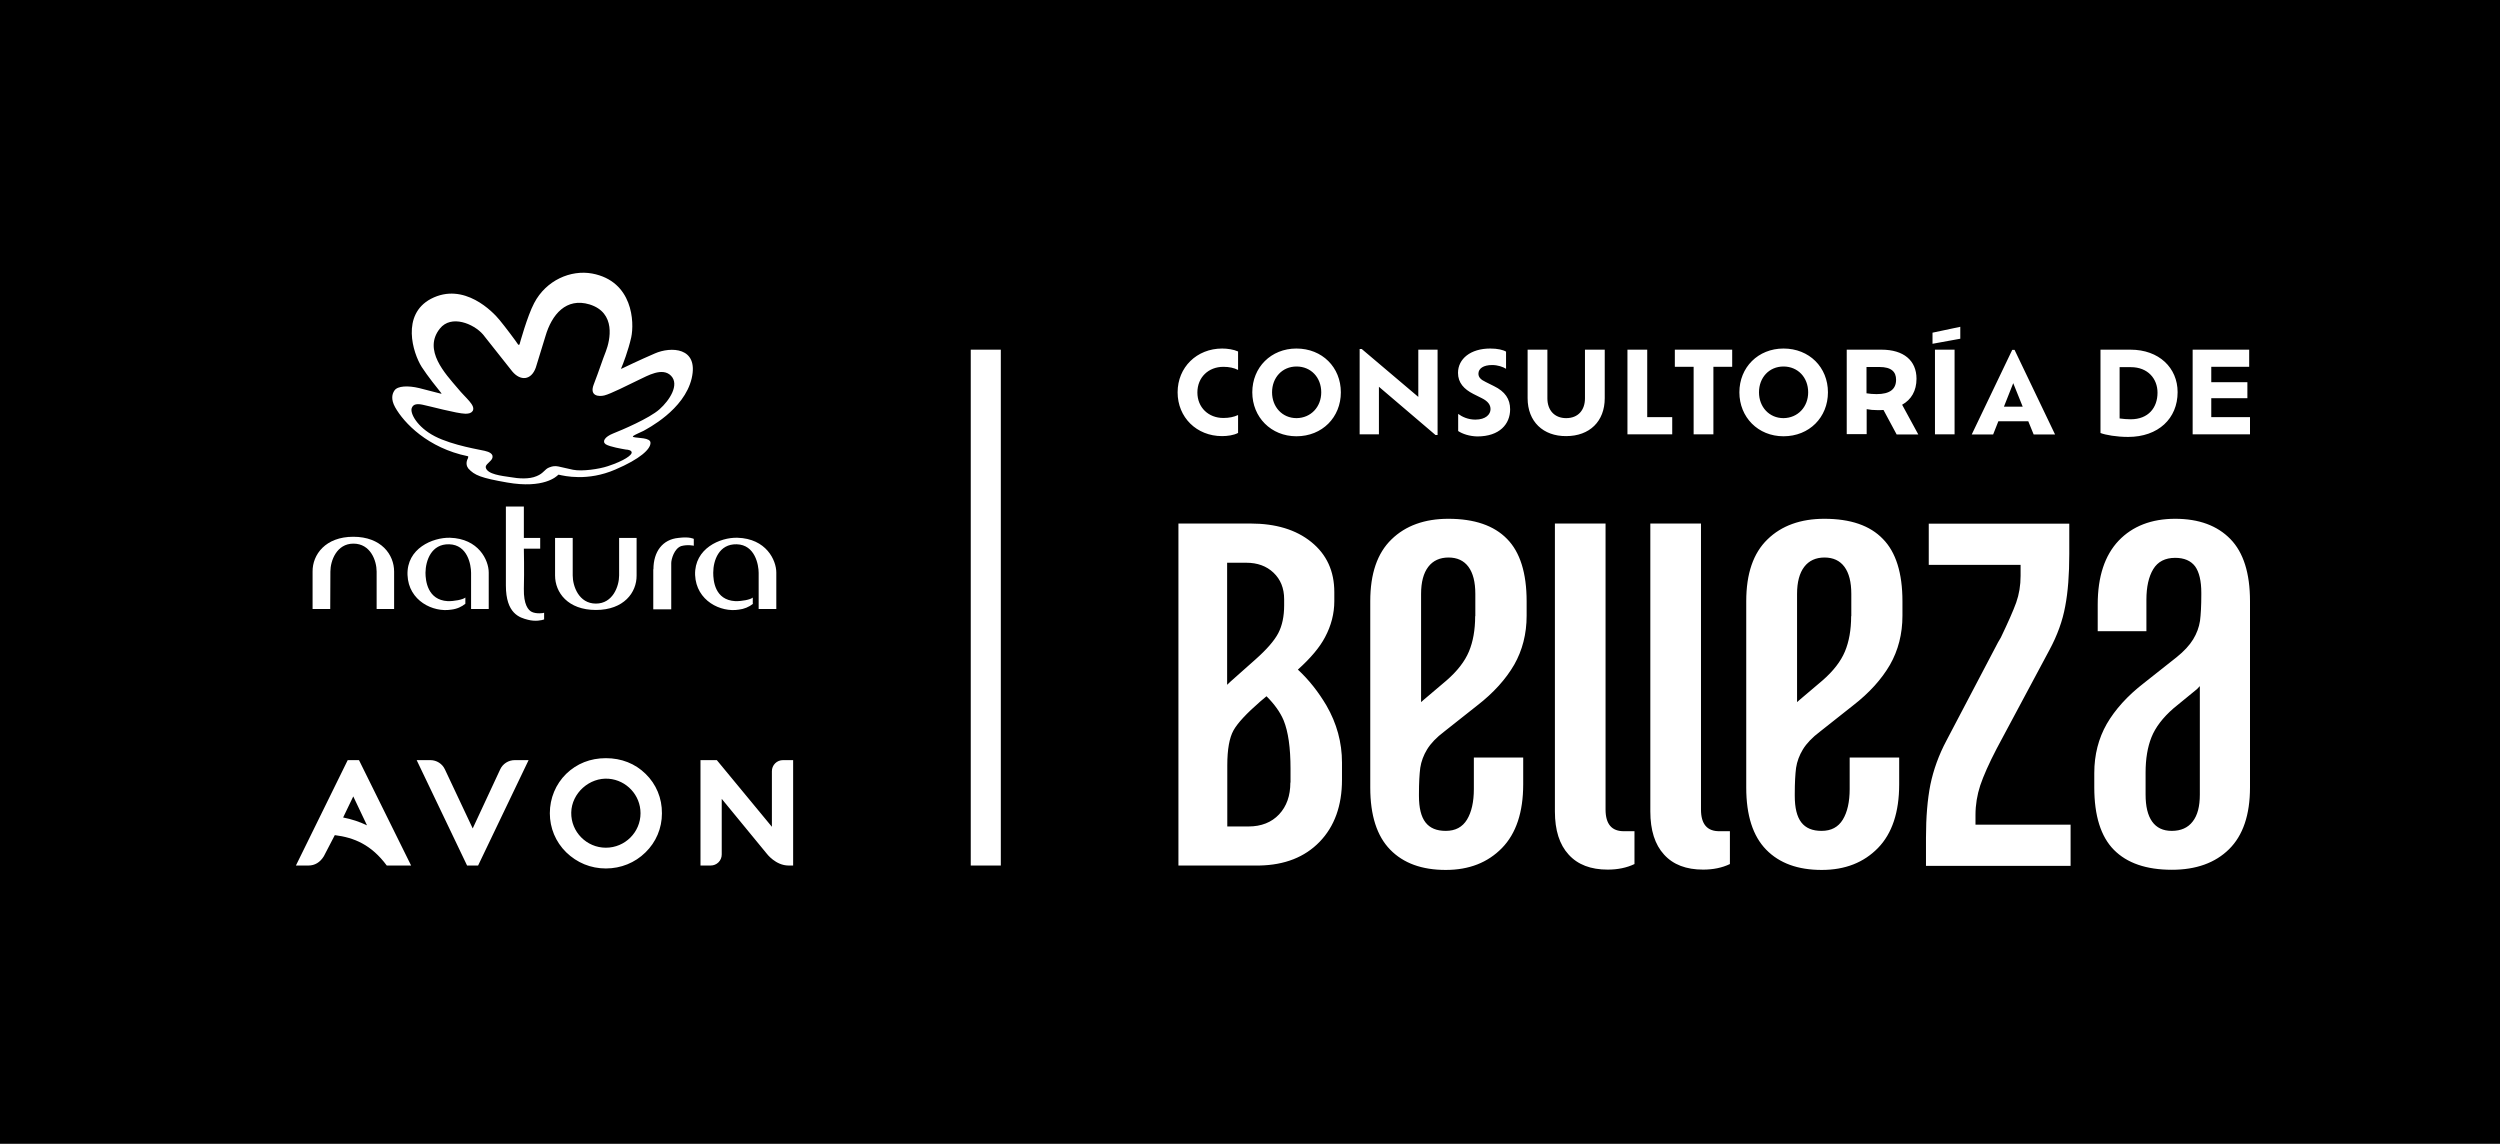
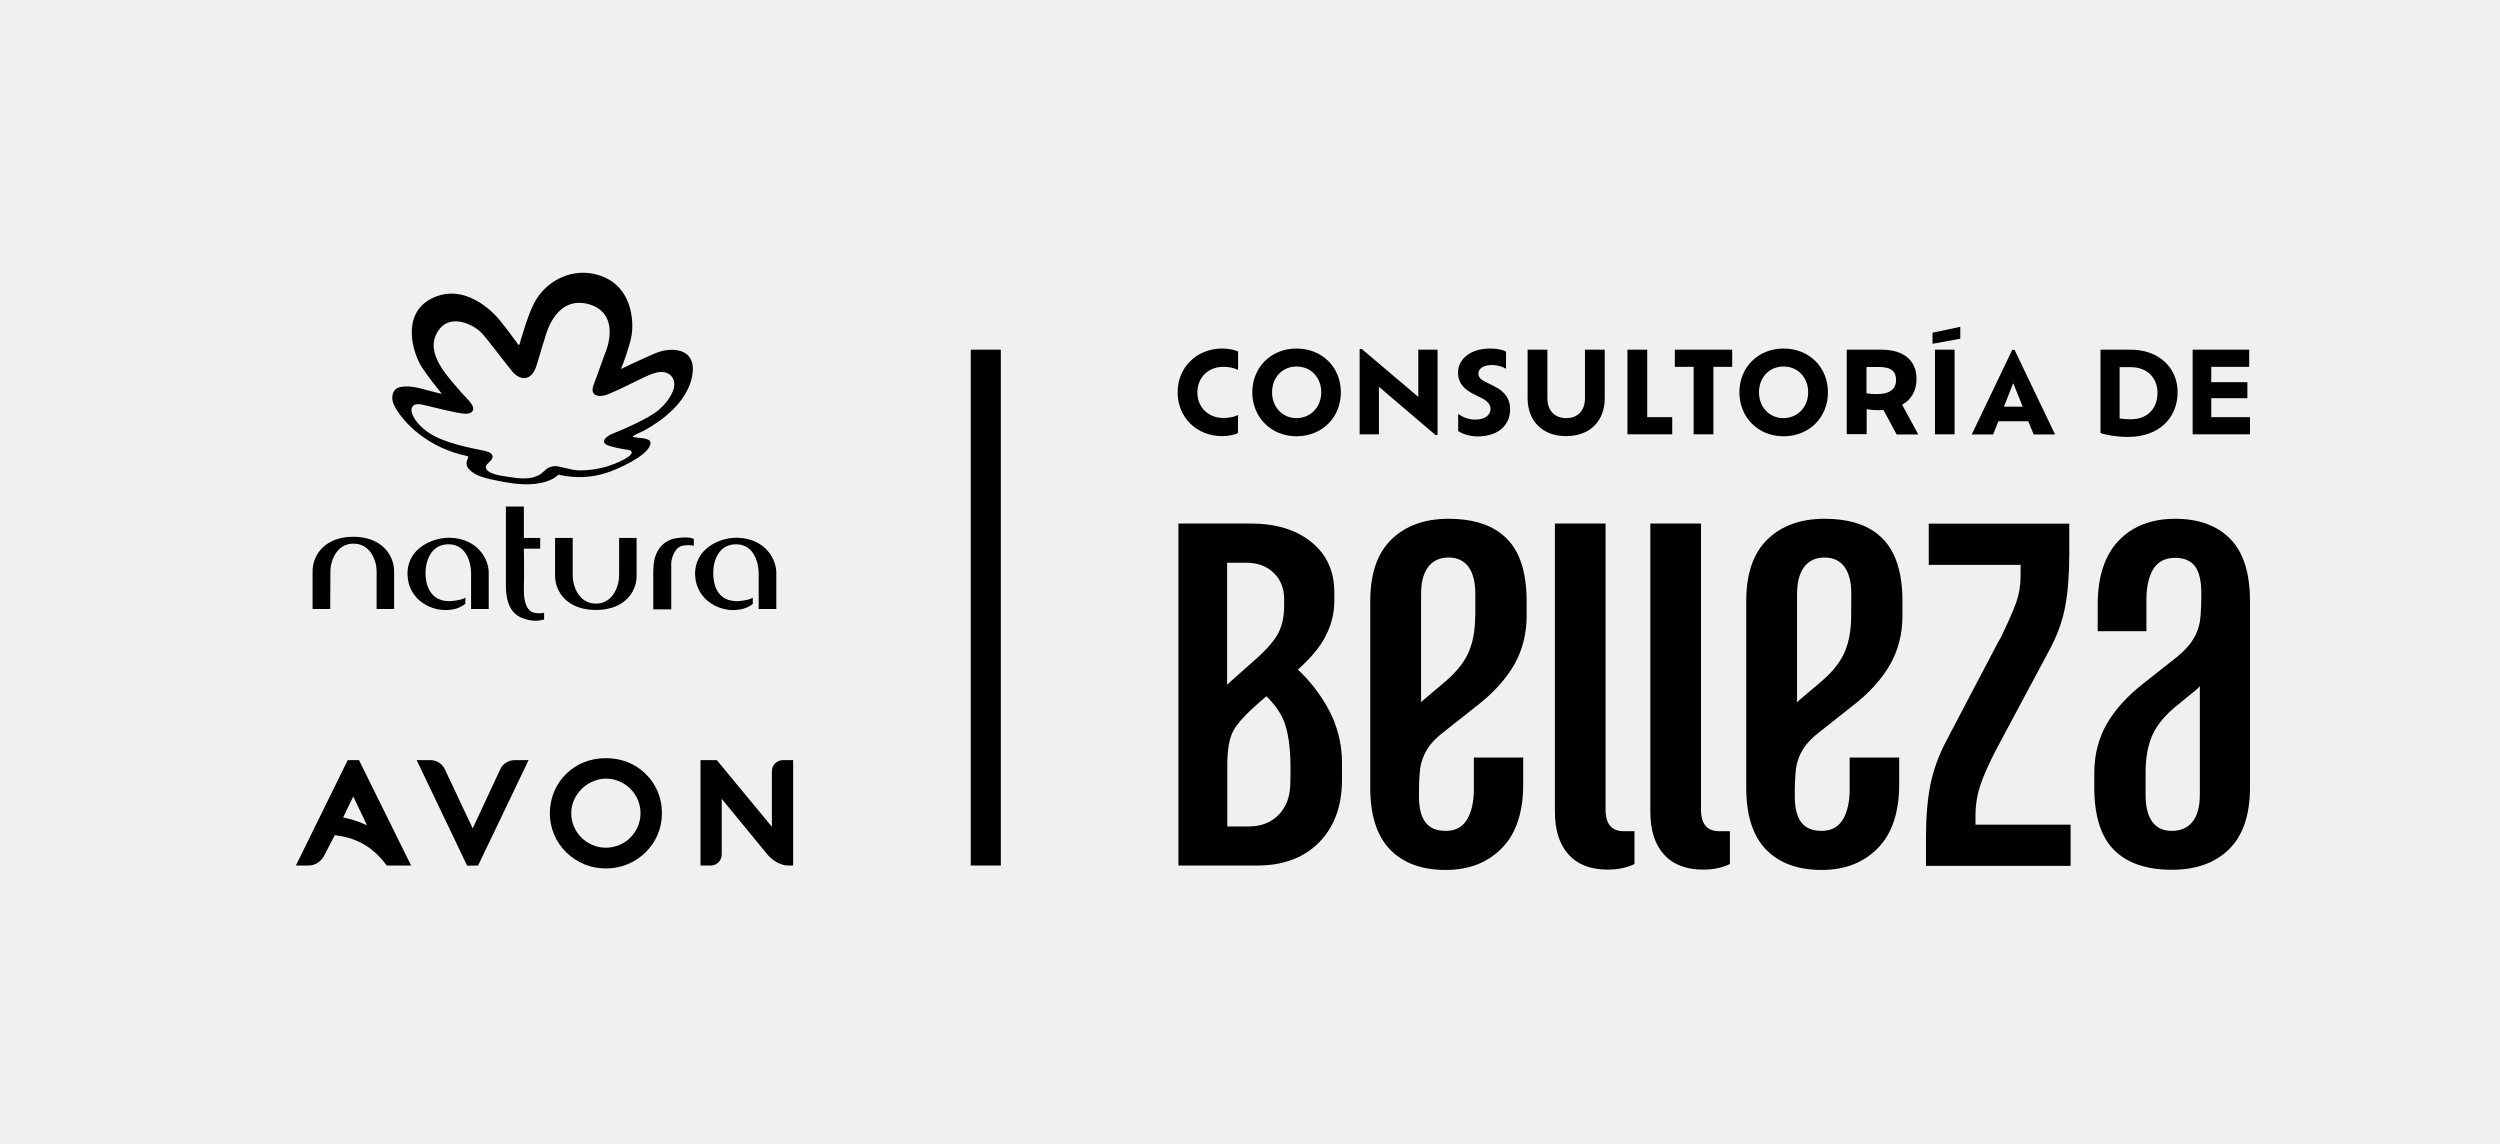
- <svg xmlns="http://www.w3.org/2000/svg" viewBox="0 0 1530 700">
-   <linearGradient gradientUnits="userSpaceOnUse" x1="444.223" y1="-190" x2="444.223" y2="-191">
-     <stop offset="0" stop-color="#656565" />
-     <stop offset=".618" stop-color="#1b1b1b" />
-     <stop offset=".629" stop-color="#545454" />
-     <stop offset=".983" stop-color="#3e3e3e" />
-   </linearGradient>
-   <path d="M0 0h1530v700H0z" />
-   <g fill="#fff">
-     <path d="M594.1 214h18.4v315.7h-18.4zM285.9 529.8L255 465.2h8.4c3.8 0 7.3 2.2 8.9 5.7l17 36.1 16.8-36.1c1.6-3.5 5.1-5.7 8.9-5.7h8.5l-30.9 64.5h-6.7zm-66.2-64.6h-6.9l-31.7 64.5h7.7c3.8 0 7.1-1.9 9.4-5.7l6.7-12.9c11.8 1.5 22.3 5.8 31.8 18.6h14.9l-31.9-64.5zm-3.5 22.2l8.4 17.7c-4.6-2.2-9.5-3.8-14.6-4.8l6.2-12.9zm263-22.2a6.74 6.74 0 0 0-6.8 6.8v34l-33.7-40.8h-10 0v64.5h6.2a6.74 6.74 0 0 0 6.8-6.8v-34l27.6 33.6s5.4 7.2 13.3 7.2h2.8v-64.5h-6.2zm-108.4 53.6c-11.8 0-21.4-9.7-21.2-21.5.2-11.9 11.2-21.7 23-20.7 10.8.9 19.4 10 19.4 21.1 0 11.6-9.5 21.1-21.2 21.1m24.3-45.2c-6.4-6.3-14.8-9.6-24.3-9.6s-17.8 3.3-24.3 9.6c-6.4 6.3-10 14.9-10 24.1 0 9 3.5 17.5 10 23.9 6.6 6.4 15 9.9 24.3 9.9 9.2 0 17.8-3.5 24.2-9.8 6.5-6.3 10.1-14.8 10.1-23.9.1-9.3-3.5-17.9-10-24.2M216.2 328.5c17.1 0 25 10.9 25 21.3v22.9h-10.7v-22.9c0-6.6-3.7-17.1-14.2-17.1-10.3 0-14.1 10.5-14.1 17.1l-.1 22.9h-10.8v-22.9c-.1-10.4 7.9-21.3 24.9-21.3" />
-     <path d="M364.7 373.3c-17.2 0-25-10.7-25-21.1v-23h10.8v23c0 6.5 3.7 17.2 14.2 17.2 10.4 0 14.2-10.7 14.2-17.2v-23h10.7v23c.1 10.4-7.8 21.1-24.9 21.1m-79.9-3.8c-2.2 1.8-5.1 3.2-8.7 3.6-10.9 1.8-26.1-5.3-26.7-21.2-.6-16.3 15.4-23 25.9-22.8 17.6.5 23.8 13.7 23.8 21.3v22.3h-10.8v-22.1c0-4.9-2.1-17.2-13.4-17.5-10.9-.3-14.4 9.9-14.5 17.4 0 4.8 1.2 16.7 13.6 17.4 3.8.1 9.3-.9 10.8-2.2v3.8z" />
-     <path d="M333 379.1c-1.4.5-5.3 1.4-9.9.2-5.1-1.3-13.5-3.7-13.5-21V310h11v19.2h10v6.6h-10s.3 13.7 0 24.5c-.2 9.7 2.7 13.2 4.9 14.2 2.7 1.3 7 .8 7.5.5v4.1zm66.9-30.7c0-10.8 5.6-18.3 15.3-19.2 6.9-.9 9.4.6 9.4.6v4.2s-3.7-.9-7.7.2c-4.3 1.5-6.1 8.1-6.1 10.4v28.3h-11v-24.5m61.1 21.1a17.14 17.14 0 0 1-8.8 3.6c-10.9 1.8-26-5.3-26.7-21.2-.5-16.3 15.4-23.1 25.9-22.8 17.6.5 23.8 13.7 23.8 21.3v22.3h-10.8v-22.1c0-4.9-2.2-17.2-13.4-17.5-10.9-.3-14.4 9.9-14.4 17.4 0 4.8.9 16.7 13.5 17.4 3.9.1 9.3-.9 10.7-2.2v3.8zM360.8 186.3c-14.3-4.3-23.1 6.1-27 19.5l-5.9 19.2c-2.8 7.8-9.4 8.3-14.4 2.3l-17.9-22.6c-5.7-6.6-19.5-12.3-26.4-3.6-10.5 13.1 3.4 27.7 10.8 36.4 5.1 6.3 11.2 10.5 9.3 14-.9 1.3-2.3 1.7-4.5 1.7-5.2-.1-22.1-4.7-26.1-5.5-3.3-.7-5.8-.5-6.7 2-1.2 3 3.1 11.6 14.1 17.3s28.8 8.4 30.5 8.9c6.4 1.4 5.2 4.6 3.6 6.1-1.4 1.6-3.2 2.6-2.9 4.2 1 4.1 9.7 5 15 5.8 5 .9 11.5 1.4 16.1-.6 4.5-1.8 4.8-4.3 7.9-5.4 4.1-1.6 5.5-.3 14.4 1.5 5.7 1.1 15.9-.4 21.3-2.2 10.3-3.4 14.6-6.8 14.6-8.3 0-1.3-1.8-1.8-3.7-1.9-2.2-.4-9.6-1.6-12.2-3.2-2.4-1.7-.5-4.6 4.5-6.6 5.3-2.1 22.1-9.2 28.4-14.8s12.3-15.1 7.1-20.5c-5.3-5.5-14.6.1-19.6 2.4-6.8 3.3-17.5 8.7-21.2 9.6-3.2.8-9.4.6-6.5-6.8 3.5-9.1 5.2-14.7 7.4-20.2 2.6-6.8 6.4-23.6-10-28.7m62.5 45.3c-4.6 19.4-27.3 30.8-29.5 32.1-2.3 1.1-5.1 2.3-6.1 3-.4.3-.7.5.1.8 2.4.7 10.5.2 10.3 3.6 0 3.7-6.1 9.7-21.6 16.3-16.9 7.3-31.1 3.9-34.6 3.1l-.3.1c-.9 1-8.8 8.6-31.2 4.7-16-2.8-20-4.4-23.8-8.6-1-1.3-1.7-3.5-.2-6.3.2-.7.3-1.1-.1-1.2-24.4-5-39.1-20.3-44.5-30-2.7-4.9-1.8-8.2-.4-10.2 1.9-2.9 8.4-3.1 15.1-1.5l13.2 3.4c.5.2.6 0 .3-.4-1.9-2.3-8.5-10.6-11.9-15.9-5.5-8.7-12.6-32 5.6-41.7 20.3-10.6 38.1 8.1 42 12.9 3.5 4.2 10.5 13.6 11 14.5.9 1.5 1.3.3 1.3.3s4.7-17.2 8.9-25.1c7.3-14 22.4-20.5 35.5-18.1 25 4.7 25.9 29.9 23.9 39.1-1.8 8-5.1 16.6-6.1 18.8-.2.4 0 .5.3.3 1.9-.9 10.8-5.2 20.3-9.3 9.5-4.2 27-4.1 22.5 15.3M757.6 265c-2.6 1.4-6.5 1.9-9.7 1.9-15.6 0-27.2-11.5-27.2-26.8s11.7-26.8 27.3-26.8c3.2 0 7.1.6 9.7 1.8v11.3c-2.6-1.3-5.5-1.9-9-1.9-9.1 0-15.9 6.4-15.9 15.7 0 9.2 6.8 15.6 15.9 15.6 3.5 0 6.4-.6 9-1.8v11zm8.8-24.9c0-15.3 11.5-26.8 27-26.8 15.8 0 27.2 11.5 27.2 26.8S809.2 267 793.4 267c-15.5 0-27-11.7-27-26.9zm42.2 0c0-9.1-6.3-15.8-15.1-15.8s-15 6.8-15 15.8c0 8.9 6.2 15.8 15 15.8 8.8-.1 15.1-6.9 15.1-15.8zm71.2-26.1v52.2h-1.3l-34.6-29.5v29.1h-11.8v-52.2h1.3l34.6 29.3V214h11.8zm12.6 49.8v-10.5c2.3 1.7 5.9 3.5 10.5 3.5 6.4 0 9.3-3.2 9.3-6.4 0-2.6-1.5-4.8-5.3-6.7l-5.2-2.6c-5.7-2.9-9.4-6.8-9.4-12.9 0-8.6 7.7-14.9 19.7-14.9 4.5 0 7.9.8 9.7 1.9v10.5c-1.9-1.2-5.1-2.3-8.5-2.3-5.3 0-8.4 2.1-8.4 5.3 0 2.1 1.3 3.6 4.5 5.1l5 2.5c6.8 3.3 9.9 7.9 9.9 14.2 0 9-6.4 16.6-20.1 16.6-4.7-.1-9-1.5-11.7-3.3zm42.5-20.1V214H947v29.8c0 7.2 4.3 12.1 11.5 12.1 7.3 0 11.5-4.9 11.5-12.1V214h12.1v29.7c0 14.2-9.3 23.2-23.6 23.2-14.1.1-23.6-8.9-23.6-23.2zm88.5 11.6v10.5H996V214h12.1v41.3h15.3zm13.1-30.8H1025V214h35.1v10.5h-11.5v41.3h-12.1v-41.3zm28 15.6c0-15.3 11.5-26.8 27-26.8 15.8 0 27.2 11.5 27.2 26.8s-11.4 26.9-27.2 26.9c-15.6 0-27-11.7-27-26.9zm42.1 0c0-9.1-6.3-15.8-15.1-15.8s-15 6.8-15 15.8c0 8.9 6.2 15.8 15 15.8 8.8-.1 15.1-6.9 15.1-15.8zm54.1 25.7l-8-14.9c-1.2.1-2.4.1-3.7.1-2.5 0-4.6-.2-6.6-.6v15.3h-12.2V214h21.3c13.5 0 21.4 6.6 21.4 17.8 0 7.4-3.2 12.8-8.8 15.9l9.9 18.2h-13.3zm-.3-33.4c0-4.8-2.8-7.8-10.2-7.8h-7.9v16.1c1.9.3 3.9.5 6.2.5 8.2 0 11.9-3.1 11.9-8.8zm23.8-18.4h12v51.8h-12V214zm57.1 43.8H1223l-3.2 8.1h-13.1l24.8-51.8h1.4l24.8 51.8h-13.1l-3.3-8.1zm-9.2-23.3l-5.7 14.4h11.5l-5.8-14.4zm100.6 5.5c0 16.1-11.8 27.4-30.3 27.4-7 0-13.8-1.2-16.9-2.4v-51h18.4c17.4 0 28.8 11.1 28.8 26zm-12.3.3c0-8.5-5.9-15.6-16.3-15.6h-6.9v31.4c2.2.3 4.6.5 6.8.5 10.8 0 16.4-7.1 16.4-16.3zm56.6 15v10.5h-35.1V214h34.6v10.5h-23.2v9.4h22.1v9.8h-22.1v11.6h23.7zm-194.3-44.9v-6.8l17-3.6v7.3zM886.4 317.5c-14.5 0-26.2 4.2-34.8 12.6-8.7 8.4-13 21-13 37.8V482c0 17.1 4.1 29.7 12.2 38s19.4 12.4 34 12.4c14.3 0 25.7-4.5 34.4-13.4s13-22 13-39v-16.4H902v19.3c0 7.8-1.4 14.1-4.2 18.7s-7.1 6.9-13 6.9c-5.6 0-9.7-1.7-12.4-5.2s-4-8.9-4-16.2v-1.3c0-6.7.3-12 .8-15.9.6-3.9 2-7.7 4.2-11.3s5.7-7.3 10.5-10.9l20.1-15.9c10.1-7.8 17.6-16.2 22.7-25 5-8.8 7.6-18.8 7.6-30V368c0-17.3-4-30.1-12-38.2-8-8.2-20-12.3-35.9-12.3zm16.4 59.6c0 8.4-1.3 15.6-3.8 21.6s-7.1 12-13.8 17.8l-13.8 11.7c-.6.5-1.2 1-1.7 1.5v-66.2c0-7.3 1.5-12.8 4.4-16.6s7.1-5.7 12.4-5.7 9.4 1.9 12.2 5.7 4.2 9.3 4.2 16.6v13.6zm79.8 118.3v-175h-31v176.2c0 11.5 2.8 20.3 8.4 26.4 5.6 6.2 13.6 9.2 23.9 9.2 6.1 0 11.6-1.1 16.4-3.4v-20.1H994c-7.6.1-11.4-4.3-11.4-13.3zm58.4 0v-175h-31v176.2c0 11.5 2.8 20.3 8.4 26.4 5.6 6.2 13.6 9.2 23.9 9.2 6.1 0 11.6-1.1 16.4-3.4v-20.1h-6.3c-7.6.1-11.4-4.3-11.4-13.3zm75.5-177.9c-14.5 0-26.2 4.2-34.8 12.6-8.7 8.4-13 21-13 37.8V482c0 17.1 4.1 29.7 12.2 38s19.4 12.4 34 12.4c14.3 0 25.7-4.5 34.4-13.4s13-22 13-39v-16.4H1132v19.3c0 7.8-1.4 14.1-4.2 18.7s-7.1 6.9-13 6.9c-5.6 0-9.7-1.7-12.4-5.2s-4-8.9-4-16.2v-1.3c0-6.7.3-12 .8-15.9.6-3.9 2-7.7 4.2-11.3s5.7-7.3 10.5-10.9l20.1-15.9c10.1-7.8 17.6-16.2 22.7-25 5-8.8 7.6-18.8 7.6-30V368c0-17.3-4-30.1-12-38.2-7.9-8.2-19.8-12.3-35.8-12.3zm16.4 59.6c0 8.4-1.3 15.6-3.8 21.6s-7.1 12-13.8 17.8l-13.8 11.7c-.6.5-1.2 1-1.7 1.5v-66.2c0-7.3 1.5-12.8 4.4-16.6s7.1-5.7 12.4-5.7 9.4 1.9 12.2 5.7 4.2 9.3 4.2 16.6v13.6zm76.1 121.6c0-6.1 1-12.2 2.9-18 2-5.9 5.3-13.4 10.1-22.6l32.3-60.4c4.8-8.9 8-17.8 9.6-26.6 1.7-8.8 2.5-19.5 2.5-32.1v-18.5h-86v25.2h56.2v6.7c0 5.9-.9 11.3-2.7 16.4-1.8 5-5 12.2-9.4 21.4l-1.7 2.9-31.5 60c-4.8 9-8 18-9.9 27.1-1.8 9.1-2.7 19.9-2.7 32.5v17.2h88.5v-25.2H1209v-6zm-414.7-88.9c7.9-7.1 13.4-13.7 16.6-19.8 3.8-7.1 5.7-14.5 5.7-22.1v-5.5c0-12.9-4.7-23.1-14.1-30.7s-21.8-11.3-37.2-11.3h-44.1v209.3h12.6H751h19.8c15.4-.3 27.7-5.1 36.8-14.5s13.7-22.1 13.7-38v-10.5c0-12.3-3.2-24-9.5-34.9-4.9-8.3-10.7-15.7-17.5-22zm-31.5-65.4c6.7 0 12.3 2 16.6 6.1s6.5 9.5 6.5 16.2v3.8c0 6.7-1.2 12.4-3.6 17s-7.1 10-14.1 16.2l-15.1 13.4c-.7.6-1.4 1.3-2.1 2v-74.7h11.8zm26.9 134.5c0 8.1-2.3 14.6-6.9 19.5s-10.9 7.4-18.7 7.4h-13v-37.4c0-9.8 1.3-16.9 3.8-21.4s8-10.4 16.4-17.7l3.8-3.2c4.9 4.9 8.4 9.8 10.5 14.8 2.8 6.9 4.2 16.7 4.2 29.6v8.4zm575.3-149c-8-8.2-19.2-12.4-33.8-12.4-14.5 0-26.1 4.5-34.6 13.4-8.5 9-12.8 22-12.8 39v16.4h29.8V367c0-7.8 1.4-14.1 4.2-18.7s7.3-6.9 13.4-6.9c5.6 0 9.6 1.8 12.2 5.2 2.5 3.5 3.8 8.9 3.8 16.2v1.3c0 6.7-.3 12-.8 15.9-.6 3.9-2 7.7-4.2 11.3s-5.6 7.3-10.1 10.9l-20.1 15.9c-10.1 7.8-17.6 16.2-22.7 25-5 8.8-7.6 18.8-7.6 30v8.8c0 17.3 4 30.1 12 38.2s19.8 12.2 35.5 12.2c14.8 0 26.5-4.2 35-12.6s12.8-21 12.8-37.8v-114c0-17.1-4-29.8-12-38zm-23.1 172.9c-2.9 3.8-7.2 5.7-12.8 5.7-5.3 0-9.3-1.9-12-5.7s-4-9.3-4-16.6v-13.4c0-8.4 1.2-15.6 3.6-21.6s6.9-12 13.6-17.8l14.3-11.7c.6-.6 1.1-1.1 1.7-1.8v66.4c0 7.2-1.4 12.7-4.4 16.5z" />
+ <svg xmlns="http://www.w3.org/2000/svg" version="1.1" id="Layer_1" x="0px" y="0px" viewBox="0 0 1530 700" style="enable-background:new 0 0 1530 700;" xml:space="preserve">
+   <g>
+     <rect x="594.1" y="214" width="18.4" height="315.7" />
+     <g>
+       <g>
+         <path d="M285.9,529.8L255,465.2h8.4c3.8,0,7.3,2.2,8.9,5.7l17,36.1l16.8-36.1c1.6-3.5,5.1-5.7,8.9-5.7h8.5l-30.9,64.5     L285.9,529.8L285.9,529.8z" />
+         <path d="M219.7,465.2h-6.9l-31.7,64.5h7.7c3.8,0,7.1-1.9,9.4-5.7l6.7-12.9c11.8,1.5,22.3,5.8,31.8,18.6h14.9L219.7,465.2z      M216.2,487.4l8.4,17.7c-4.6-2.2-9.5-3.8-14.6-4.8L216.2,487.4z" />
+         <path d="M479.2,465.2c-3.8,0-6.8,3-6.8,6.8v34l-33.7-40.8h-10l0,0v64.5h6.2c3.8,0,6.8-3,6.8-6.8v-34l27.6,33.6     c0,0,5.4,7.2,13.3,7.2h2.8v-64.5H479.2z" />
+         <path d="M370.8,518.8c-11.8,0-21.4-9.7-21.2-21.5c0.2-11.9,11.2-21.7,23-20.7c10.8,0.9,19.4,10,19.4,21.1     C392,509.3,382.5,518.8,370.8,518.8 M395.1,473.6c-6.4-6.3-14.8-9.6-24.3-9.6s-17.8,3.3-24.3,9.6c-6.4,6.3-10,14.9-10,24.1     c0,9,3.5,17.5,10,23.9c6.6,6.4,15,9.9,24.3,9.9c9.2,0,17.8-3.5,24.2-9.8c6.5-6.3,10.1-14.8,10.1-23.9     C405.2,488.5,401.6,479.9,395.1,473.6" />
+       </g>
+       <g>
+         <path d="M216.2,328.5c17.1,0,25,10.9,25,21.3v22.9h-10.7v-22.9c0-6.6-3.7-17.1-14.2-17.1c-10.3,0-14.1,10.5-14.1,17.1     c0,6.5-0.1,22.9-0.1,22.9h-10.8v-22.9C191.2,339.4,199.2,328.5,216.2,328.5" />
+         <path d="M364.7,373.3c-17.2,0-25-10.7-25-21.1v-23h10.8v23c0,6.5,3.7,17.2,14.2,17.2c10.4,0,14.2-10.7,14.2-17.2v-23h10.7v23     C389.7,362.6,381.8,373.3,364.7,373.3" />
+         <path d="M284.8,369.5c-2.2,1.8-5.1,3.2-8.7,3.6c-10.9,1.8-26.1-5.3-26.7-21.2c-0.6-16.3,15.4-23,25.9-22.8     c17.6,0.5,23.8,13.7,23.8,21.3v22.3h-10.8v-22.1c0-4.9-2.1-17.2-13.4-17.5c-10.9-0.3-14.4,9.9-14.5,17.4     c0,4.8,1.2,16.7,13.6,17.4c3.8,0.1,9.3-0.9,10.8-2.2V369.5z" />
+         <path d="M333,379.1c-1.4,0.5-5.3,1.4-9.9,0.2c-5.1-1.3-13.5-3.7-13.5-21V310h11v19.2h10v6.6h-10c0,0,0.3,13.7,0,24.5     c-0.2,9.7,2.7,13.2,4.9,14.2c2.7,1.3,7,0.8,7.5,0.5V379.1z" />
+         <path d="M399.9,348.4c0-10.8,5.6-18.3,15.3-19.2c6.9-0.9,9.4,0.6,9.4,0.6v4.2c0,0-3.7-0.9-7.7,0.2c-4.3,1.5-6.1,8.1-6.1,10.4     c0,7.9,0,28.3,0,28.3h-11v-24.5" />
+         <path d="M460.9,369.5c-2.3,1.8-5.2,3.2-8.8,3.6c-10.9,1.8-26-5.3-26.7-21.2c-0.5-16.3,15.4-23.1,25.9-22.8     c17.6,0.5,23.8,13.7,23.8,21.3v22.3h-10.8v-22.1c0-4.9-2.2-17.2-13.4-17.5c-10.9-0.3-14.4,9.9-14.4,17.4     c0,4.8,0.9,16.7,13.5,17.4c3.9,0.1,9.3-0.9,10.7-2.2v3.8H460.9z" />
+         <path d="M360.8,186.3c-14.3-4.3-23.1,6.1-27,19.5c-3.4,10.7-4,13.6-5.9,19.2c-2.8,7.8-9.4,8.3-14.4,2.3     c-5.8-7.1-13.6-17.6-17.9-22.6c-5.7-6.6-19.5-12.3-26.4-3.6c-10.5,13.1,3.4,27.7,10.8,36.4c5.1,6.3,11.2,10.5,9.3,14     c-0.9,1.3-2.3,1.7-4.5,1.7c-5.2-0.1-22.1-4.7-26.1-5.5c-3.3-0.7-5.8-0.5-6.7,2c-1.2,3,3.1,11.6,14.1,17.3     c11,5.7,28.8,8.4,30.5,8.9c6.4,1.4,5.2,4.6,3.6,6.1c-1.4,1.6-3.2,2.6-2.9,4.2c1,4.1,9.7,5,15,5.8c5,0.9,11.5,1.4,16.1-0.6     c4.5-1.8,4.8-4.3,7.9-5.4c4.1-1.6,5.5-0.3,14.4,1.5c5.7,1.1,15.9-0.4,21.3-2.2c10.3-3.4,14.6-6.8,14.6-8.3c0-1.3-1.8-1.8-3.7-1.9     c-2.2-0.4-9.6-1.6-12.2-3.2c-2.4-1.7-0.5-4.6,4.5-6.6c5.3-2.1,22.1-9.2,28.4-14.8c6.3-5.6,12.3-15.1,7.1-20.5     c-5.3-5.5-14.6,0.1-19.6,2.4c-6.8,3.3-17.5,8.7-21.2,9.6c-3.2,0.8-9.4,0.6-6.5-6.8c3.5-9.1,5.2-14.7,7.4-20.2     C373.4,208.2,377.2,191.4,360.8,186.3 M423.3,231.6c-4.6,19.4-27.3,30.8-29.5,32.1c-2.3,1.1-5.1,2.3-6.1,3     c-0.4,0.3-0.7,0.5,0.1,0.8c2.4,0.7,10.5,0.2,10.3,3.6c0,3.7-6.1,9.7-21.6,16.3c-16.9,7.3-31.1,3.9-34.6,3.1l-0.3,0.1     c-0.9,1-8.8,8.6-31.2,4.7c-16-2.8-20-4.4-23.8-8.6c-1-1.3-1.7-3.5-0.2-6.3c0.2-0.7,0.3-1.1-0.1-1.2c-24.4-5-39.1-20.3-44.5-30     c-2.7-4.9-1.8-8.2-0.4-10.2c1.9-2.9,8.4-3.1,15.1-1.5c7.4,2,11.6,3,13.2,3.4c0.5,0.2,0.6,0,0.3-0.4c-1.9-2.3-8.5-10.6-11.9-15.9     c-5.5-8.7-12.6-32,5.6-41.7c20.3-10.6,38.1,8.1,42,12.9c3.5,4.2,10.5,13.6,11,14.5c0.9,1.5,1.3,0.3,1.3,0.3s4.7-17.2,8.9-25.1     c7.3-14,22.4-20.5,35.5-18.1c25,4.7,25.9,29.9,23.9,39.1c-1.8,8-5.1,16.6-6.1,18.8c-0.2,0.4,0,0.5,0.3,0.3     c1.9-0.9,10.8-5.2,20.3-9.3C410.3,212.1,427.8,212.2,423.3,231.6" />
+       </g>
+     </g>
+     <g>
+       <g>
+         <g>
+           <g>
+             <path d="M757.6,265c-2.6,1.4-6.5,1.9-9.7,1.9c-15.6,0-27.2-11.5-27.2-26.8s11.7-26.8,27.3-26.8c3.2,0,7.1,0.6,9.7,1.8v11.3       c-2.6-1.3-5.5-1.9-9-1.9c-9.1,0-15.9,6.4-15.9,15.7c0,9.2,6.8,15.6,15.9,15.6c3.5,0,6.4-0.6,9-1.8L757.6,265L757.6,265z" />
+             <path d="M766.4,240.1c0-15.3,11.5-26.8,27-26.8c15.8,0,27.2,11.5,27.2,26.8S809.2,267,793.4,267       C777.9,267,766.4,255.3,766.4,240.1z M808.6,240.1c0-9.1-6.3-15.8-15.1-15.8s-15,6.8-15,15.8c0,8.9,6.2,15.8,15,15.8       C802.3,255.8,808.6,249,808.6,240.1z" />
+             <path d="M879.8,214v52.2h-1.3l-34.6-29.5v29.1h-11.8v-52.2h1.3l34.6,29.3V214H879.8z" />
+             <path d="M892.4,263.8v-10.5c2.3,1.7,5.9,3.5,10.5,3.5c6.4,0,9.3-3.2,9.3-6.4c0-2.6-1.5-4.8-5.3-6.7l-5.2-2.6       c-5.7-2.9-9.4-6.8-9.4-12.9c0-8.6,7.7-14.9,19.7-14.9c4.5,0,7.9,0.8,9.7,1.9v10.5c-1.9-1.2-5.1-2.3-8.5-2.3       c-5.3,0-8.4,2.1-8.4,5.3c0,2.1,1.3,3.6,4.5,5.1l5,2.5c6.8,3.3,9.9,7.9,9.9,14.2c0,9-6.4,16.6-20.1,16.6       C899.4,267,895.1,265.6,892.4,263.8z" />
+             <path d="M934.9,243.7V214H947v29.8c0,7.2,4.3,12.1,11.5,12.1c7.3,0,11.5-4.9,11.5-12.1V214h12.1v29.7       c0,14.2-9.3,23.2-23.6,23.2C944.4,267,934.9,258,934.9,243.7z" />
+             <path d="M1023.4,255.3v10.5H996V214h12.1v41.3H1023.4z" />
+             <path d="M1036.5,224.5H1025V214h35.1v10.5h-11.5v41.3h-12.1V224.5z" />
+             <path d="M1064.5,240.1c0-15.3,11.5-26.8,27-26.8c15.8,0,27.2,11.5,27.2,26.8s-11.4,26.9-27.2,26.9       C1075.9,267,1064.5,255.3,1064.5,240.1z M1106.6,240.1c0-9.1-6.3-15.8-15.1-15.8c-8.8,0-15,6.8-15,15.8c0,8.9,6.2,15.8,15,15.8       C1100.3,255.8,1106.6,249,1106.6,240.1z" />
+             <path d="M1160.7,265.8l-8-14.9c-1.2,0.1-2.4,0.1-3.7,0.1c-2.5,0-4.6-0.2-6.6-0.6v15.3h-12.2V214h21.3       c13.5,0,21.4,6.6,21.4,17.8c0,7.4-3.2,12.8-8.8,15.9l9.9,18.2h-13.3V265.8z M1160.4,232.4c0-4.8-2.8-7.8-10.2-7.8h-7.9v16.1       c1.9,0.3,3.9,0.5,6.2,0.5C1156.7,241.2,1160.4,238.1,1160.4,232.4z" />
+             <path d="M1184.2,214h12v51.8h-12V214z" />
+             <path d="M1241.3,257.8H1223l-3.2,8.1h-13.1l24.8-51.8h1.4l24.8,51.8h-13.1L1241.3,257.8z M1232.1,234.5l-5.7,14.4h11.5       L1232.1,234.5z" />
+           </g>
+         </g>
+         <path d="M1332.7,240c0,16.1-11.8,27.4-30.3,27.4c-7,0-13.8-1.2-16.9-2.4v-51h18.4C1321.3,214,1332.7,225.1,1332.7,240z      M1320.4,240.3c0-8.5-5.9-15.6-16.3-15.6h-6.9v31.4c2.2,0.3,4.6,0.5,6.8,0.5C1314.8,256.6,1320.4,249.5,1320.4,240.3z" />
+         <path d="M1377,255.3v10.5h-35.1V214h34.6v10.5h-23.2v9.4h22.1v9.8h-22.1v11.6H1377z" />
+       </g>
+       <polygon points="1182.7,210.4 1182.7,203.6 1199.7,200 1199.7,207.3   " />
+     </g>
+     <path d="M886.4,317.5c-14.5,0-26.2,4.2-34.8,12.6c-8.7,8.4-13,21-13,37.8V482c0,17.1,4.1,29.7,12.2,38c8.1,8.3,19.4,12.4,34,12.4   c14.3,0,25.7-4.5,34.4-13.4c8.7-8.9,13-22,13-39v-16.4H902v19.3c0,7.8-1.4,14.1-4.2,18.7s-7.1,6.9-13,6.9c-5.6,0-9.7-1.7-12.4-5.2   s-4-8.9-4-16.2v-1.3c0-6.7,0.3-12,0.8-15.9c0.6-3.9,2-7.7,4.2-11.3c2.2-3.6,5.7-7.3,10.5-10.9l20.1-15.9   c10.1-7.8,17.6-16.2,22.7-25c5-8.8,7.6-18.8,7.6-30V368c0-17.3-4-30.1-12-38.2C914.3,321.6,902.3,317.5,886.4,317.5z M902.8,377.1   c0,8.4-1.3,15.6-3.8,21.6s-7.1,12-13.8,17.8l-13.8,11.7c-0.6,0.5-1.2,1-1.7,1.5v-66.2c0-7.3,1.5-12.8,4.4-16.6   c2.9-3.8,7.1-5.7,12.4-5.7c5.3,0,9.4,1.9,12.2,5.7c2.8,3.8,4.2,9.3,4.2,16.6v13.6H902.8z" />
+     <path d="M982.6,495.4v-175h-31v176.2c0,11.5,2.8,20.3,8.4,26.4c5.6,6.2,13.6,9.2,23.9,9.2c6.1,0,11.6-1.1,16.4-3.4v-20.1H994   C986.4,508.8,982.6,504.4,982.6,495.4z" />
+     <path d="M1041,495.4v-175h-31v176.2c0,11.5,2.8,20.3,8.4,26.4c5.6,6.2,13.6,9.2,23.9,9.2c6.1,0,11.6-1.1,16.4-3.4v-20.1h-6.3   C1044.8,508.8,1041,504.4,1041,495.4z" />
+     <path d="M1116.5,317.5c-14.5,0-26.2,4.2-34.8,12.6c-8.7,8.4-13,21-13,37.8V482c0,17.1,4.1,29.7,12.2,38s19.4,12.4,34,12.4   c14.3,0,25.7-4.5,34.4-13.4c8.7-8.9,13-22,13-39v-16.4H1132v19.3c0,7.8-1.4,14.1-4.2,18.7c-2.8,4.6-7.1,6.9-13,6.9   c-5.6,0-9.7-1.7-12.4-5.2c-2.7-3.5-4-8.9-4-16.2v-1.3c0-6.7,0.3-12,0.8-15.9c0.6-3.9,2-7.7,4.2-11.3c2.2-3.6,5.7-7.3,10.5-10.9   l20.1-15.9c10.1-7.8,17.6-16.2,22.7-25c5-8.8,7.6-18.8,7.6-30V368c0-17.3-4-30.1-12-38.2C1144.4,321.6,1132.5,317.5,1116.5,317.5z    M1132.9,377.1c0,8.4-1.3,15.6-3.8,21.6s-7.1,12-13.8,17.8l-13.8,11.7c-0.6,0.5-1.2,1-1.7,1.5v-66.2c0-7.3,1.5-12.8,4.4-16.6   c2.9-3.8,7.1-5.7,12.4-5.7s9.4,1.9,12.2,5.7c2.8,3.8,4.2,9.3,4.2,16.6L1132.9,377.1L1132.9,377.1z" />
+     <path d="M1209,498.7c0-6.1,1-12.2,2.9-18c2-5.9,5.3-13.4,10.1-22.6l32.3-60.4c4.8-8.9,8-17.8,9.6-26.6c1.7-8.8,2.5-19.5,2.5-32.1   v-18.5h-86v25.2h56.2v6.7c0,5.9-0.9,11.3-2.7,16.4c-1.8,5-5,12.2-9.4,21.4l-1.7,2.9l-31.5,60c-4.8,9-8,18-9.9,27.1   c-1.8,9.1-2.7,19.9-2.7,32.5v17.2h88.5v-25.2H1209V498.7z" />
+     <path d="M794.3,409.8c7.9-7.1,13.4-13.7,16.6-19.8c3.8-7.1,5.7-14.5,5.7-22.1v-5.5c0-12.9-4.7-23.1-14.1-30.7   c-9.4-7.6-21.8-11.3-37.2-11.3h-44.1v209.3h12.6H751h19.8c15.4-0.3,27.7-5.1,36.8-14.5c9.1-9.4,13.7-22.1,13.7-38v-10.5   c0-12.3-3.2-24-9.5-34.9C806.9,423.5,801.1,416.1,794.3,409.8z M762.8,344.4c6.7,0,12.3,2,16.6,6.1s6.5,9.5,6.5,16.2v3.8   c0,6.7-1.2,12.4-3.6,17c-2.4,4.6-7.1,10-14.1,16.2l-15.1,13.4c-0.7,0.6-1.4,1.3-2.1,2v-74.7L762.8,344.4L762.8,344.4z M789.7,478.9   c0,8.1-2.3,14.6-6.9,19.5c-4.6,4.9-10.9,7.4-18.7,7.4h-13v-37.4c0-9.8,1.3-16.9,3.8-21.4s8-10.4,16.4-17.7l3.8-3.2   c4.9,4.9,8.4,9.8,10.5,14.8c2.8,6.9,4.2,16.7,4.2,29.6L789.7,478.9L789.7,478.9z" />
+     <path d="M1365,329.9c-8-8.2-19.2-12.4-33.8-12.4c-14.5,0-26.1,4.5-34.6,13.4c-8.5,9-12.8,22-12.8,39v16.4h29.8V367   c0-7.8,1.4-14.1,4.2-18.7c2.8-4.6,7.3-6.9,13.4-6.9c5.6,0,9.6,1.8,12.2,5.2c2.5,3.5,3.8,8.9,3.8,16.2v1.3c0,6.7-0.3,12-0.8,15.9   c-0.6,3.9-2,7.7-4.2,11.3c-2.2,3.6-5.6,7.3-10.1,10.9l-20.1,15.9c-10.1,7.8-17.6,16.2-22.7,25c-5,8.8-7.6,18.8-7.6,30v8.8   c0,17.3,4,30.1,12,38.2c8,8.1,19.8,12.2,35.5,12.2c14.8,0,26.5-4.2,35-12.6c8.5-8.4,12.8-21,12.8-37.8v-114   C1377,350.8,1373,338.1,1365,329.9z M1341.9,502.8c-2.9,3.8-7.2,5.7-12.8,5.7c-5.3,0-9.3-1.9-12-5.7c-2.7-3.8-4-9.3-4-16.6v-13.4   c0-8.4,1.2-15.6,3.6-21.6s6.9-12,13.6-17.8l14.3-11.7c0.6-0.6,1.1-1.1,1.7-1.8v66.4C1346.3,493.5,1344.9,499,1341.9,502.8z" />
  </g>
</svg>
